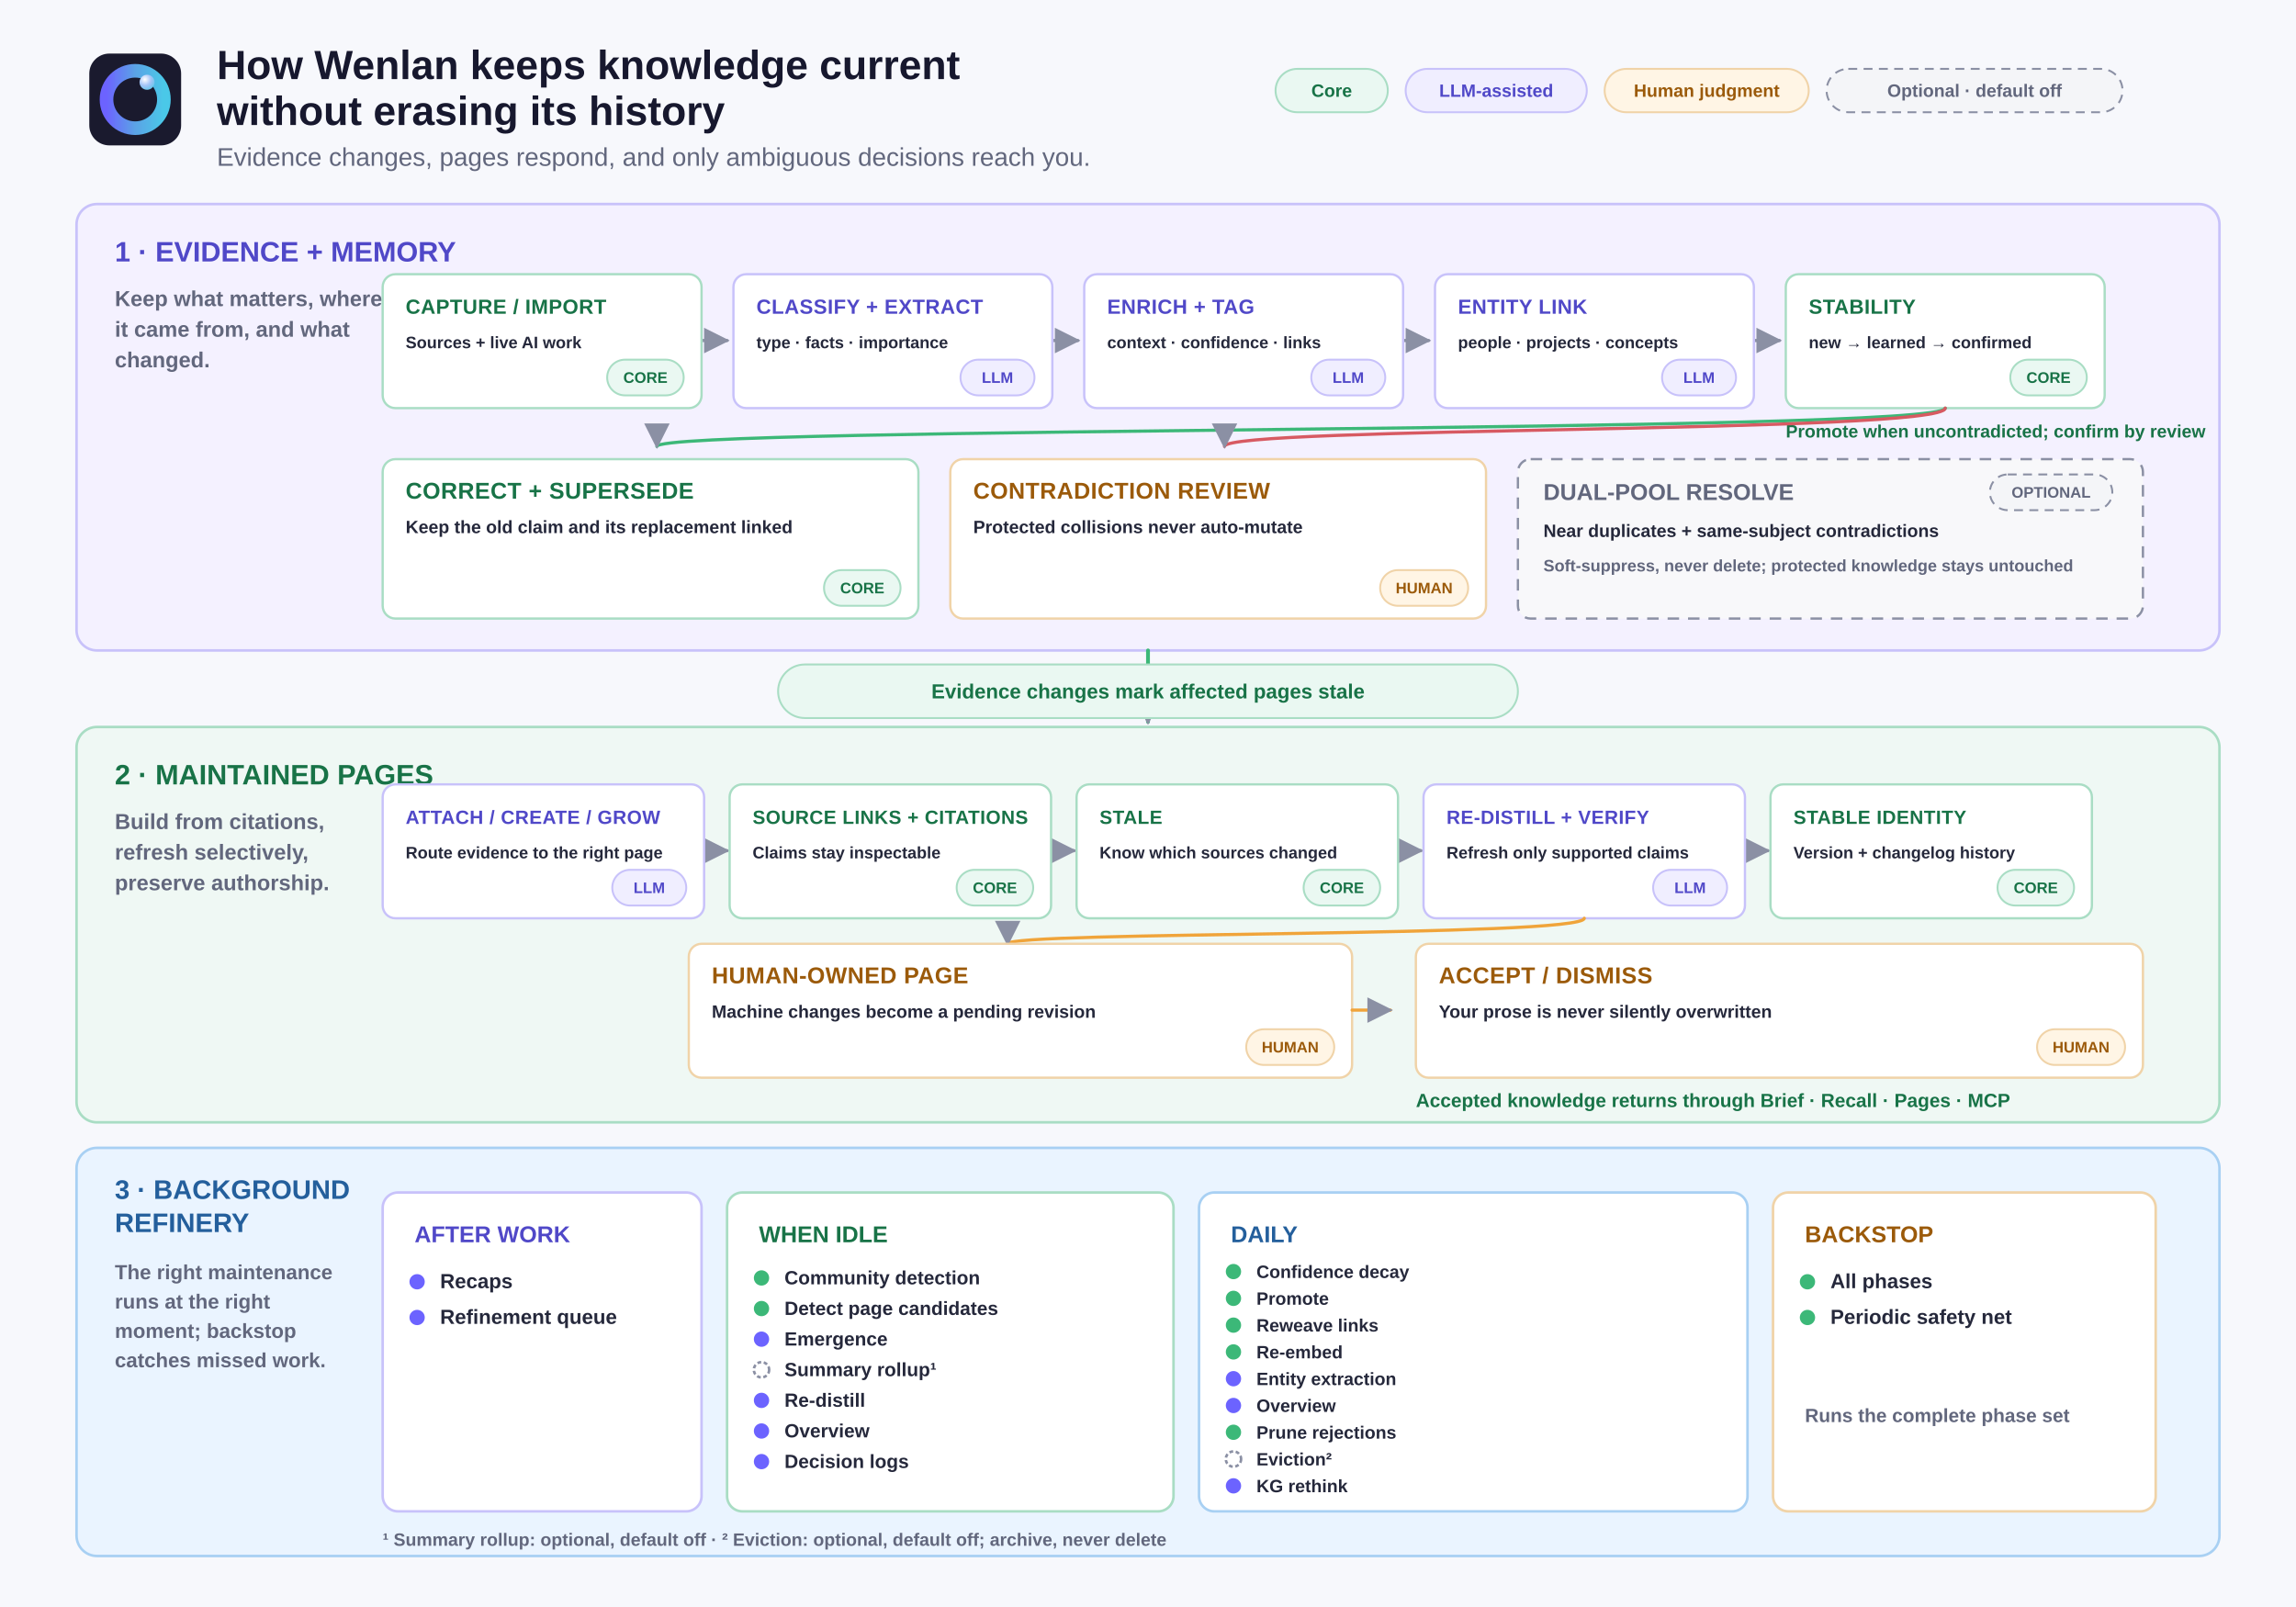
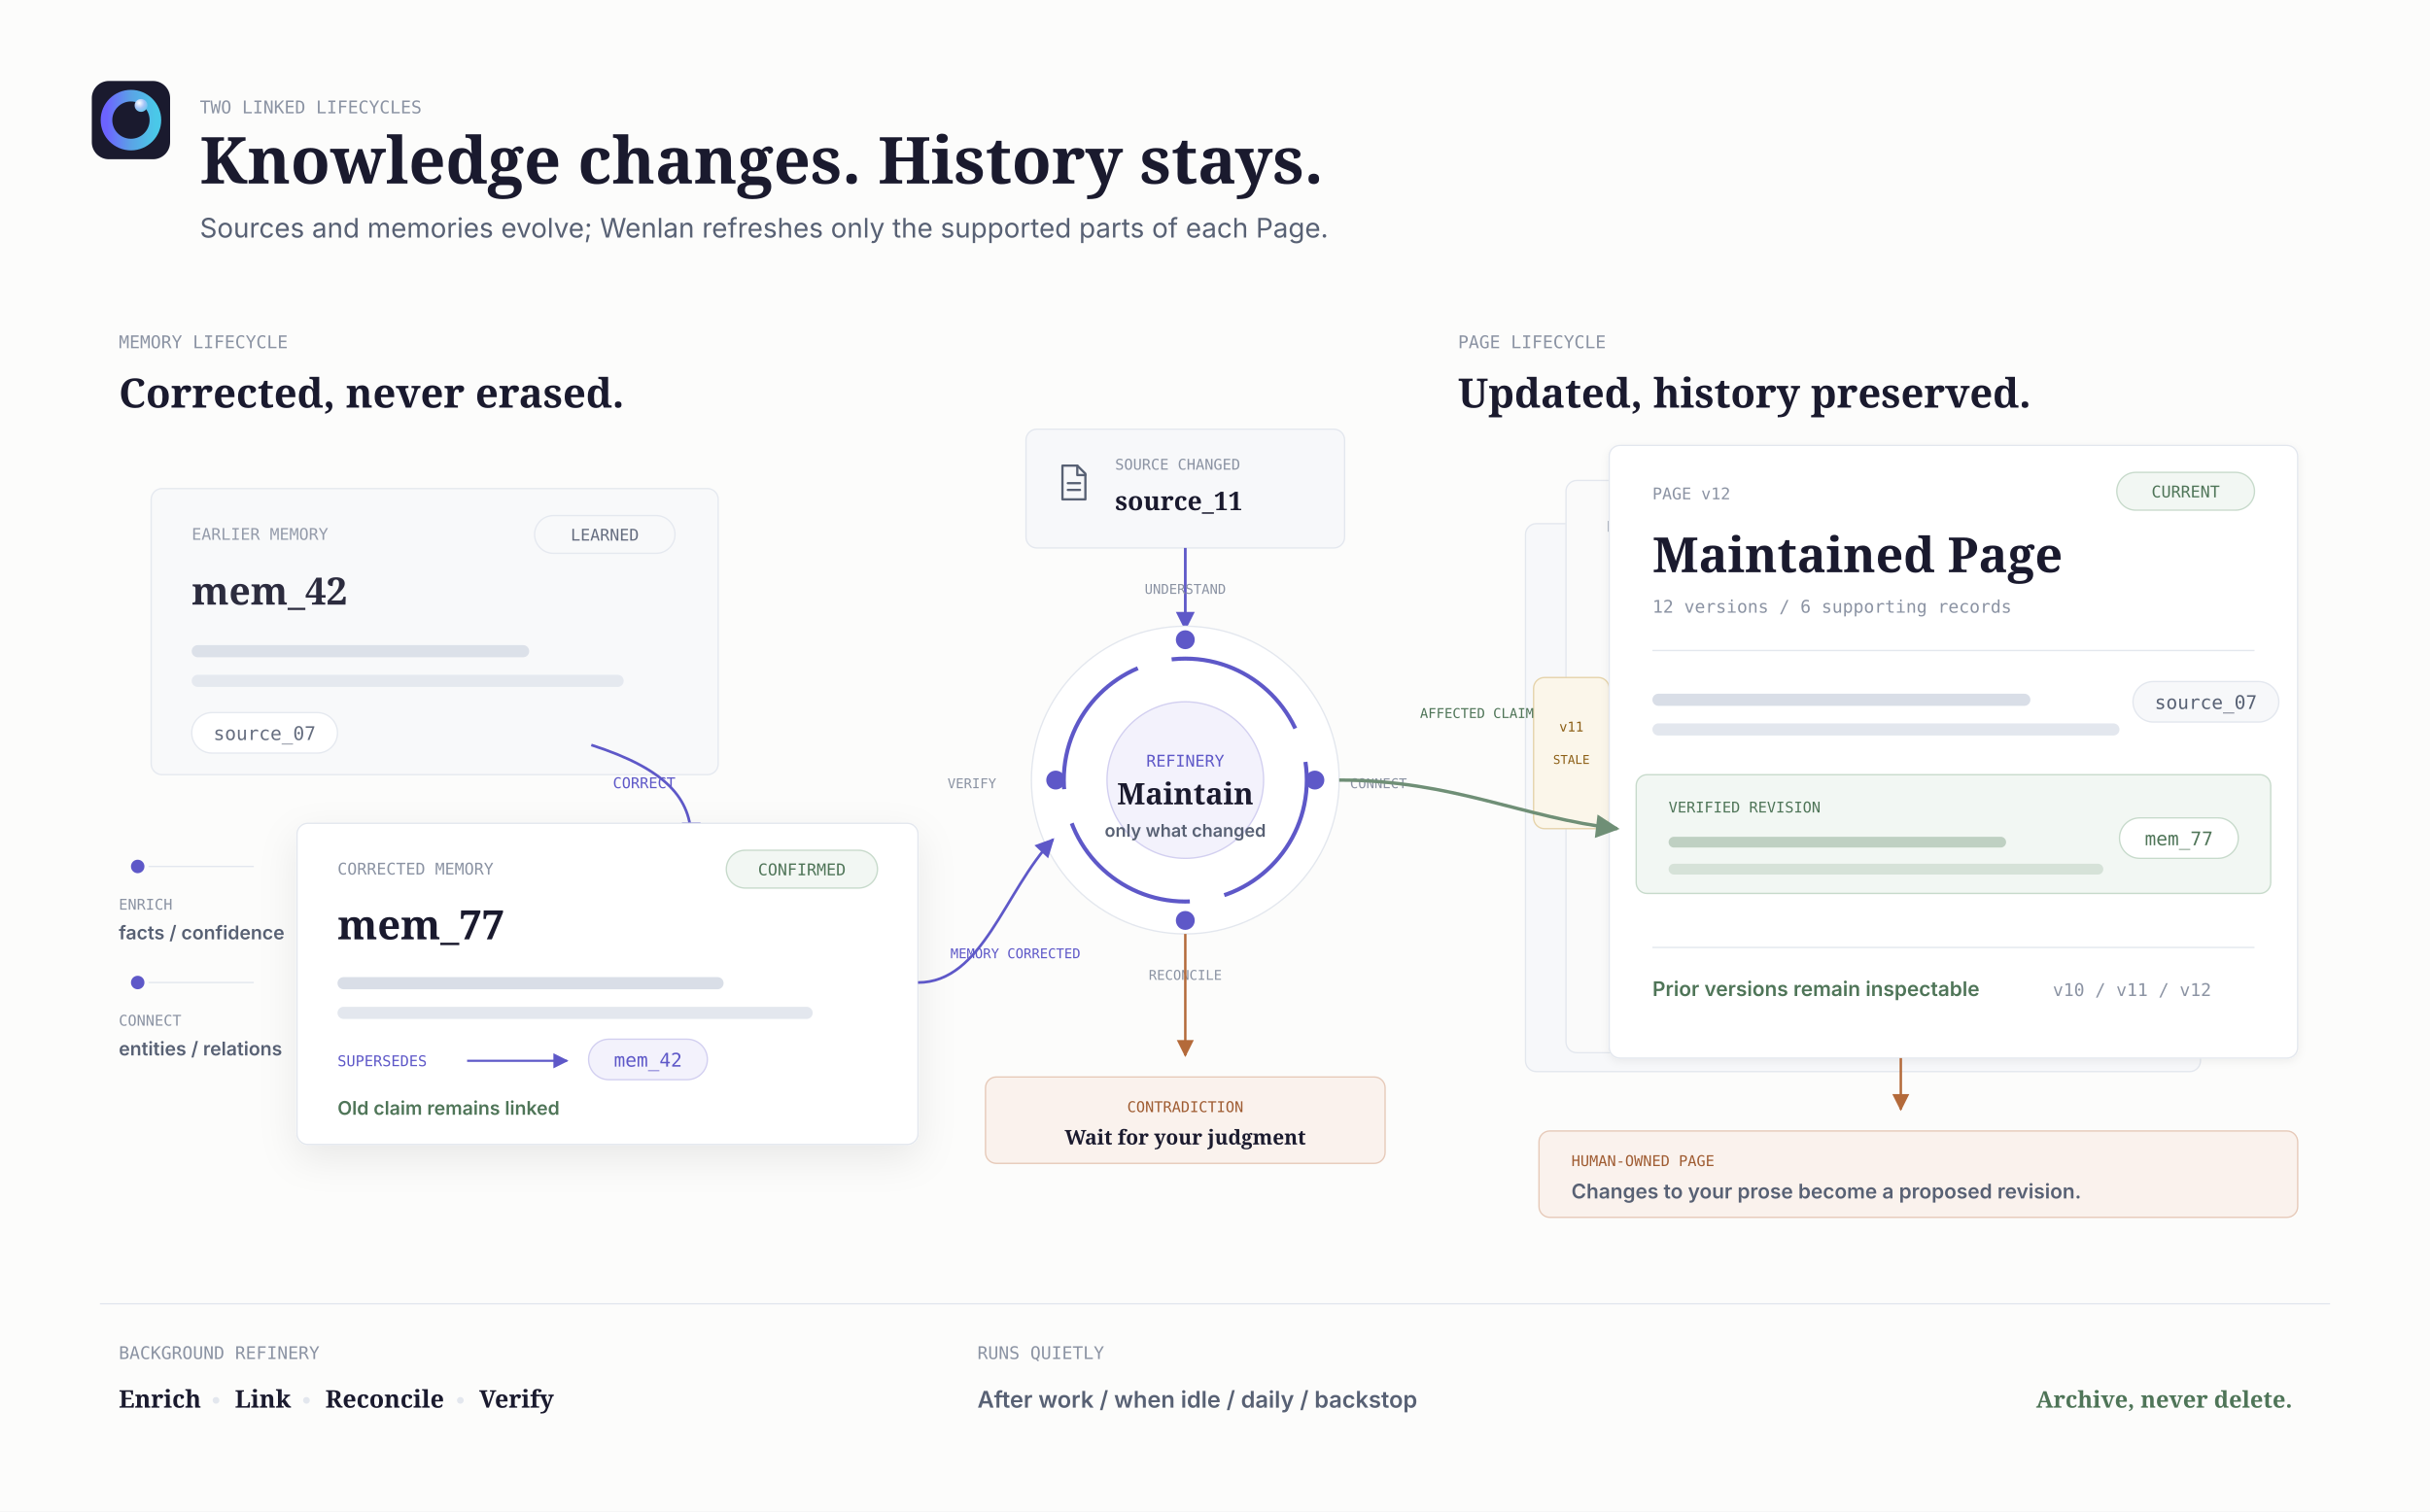
- <svg xmlns="http://www.w3.org/2000/svg" width="1800" height="1260" viewBox="0 0 1800 1260" fill="none" role="img" aria-labelledby="title desc">
-   <rect width="1800" height="1260" fill="#F7F8FC" />
-   <g transform="translate(70 42) scale(0.140625)">
+ <svg xmlns="http://www.w3.org/2000/svg" width="1800" height="1120" viewBox="0 0 1800 1120" role="img" aria-labelledby="title desc">
+   <style>text { font-kerning: normal; }</style>
+   <rect width="1800" height="1120" fill="#FCFCFB" />
+   <g transform="translate(68 60) scale(0.1132812)">
    <rect width="512" height="512" rx="112" fill="#1A1A2E" />
    <circle cx="256" cy="256" r="160" fill="none" stroke="url(#lifecycle-en-desktop-ring)" stroke-width="76" />
    <circle cx="322" cy="160" r="42" fill="url(#lifecycle-en-desktop-orb)" />
  </g>
-   <text x="170" y="62" fill="#17182E" font-family="Arial, &quot;Helvetica Neue&quot;, sans-serif" font-size="32" font-weight="740" text-anchor="start" letter-spacing="0">How Wenlan keeps knowledge current</text>
-   <text x="170" y="98" fill="#17182E" font-family="Arial, &quot;Helvetica Neue&quot;, sans-serif" font-size="32" font-weight="740" text-anchor="start" letter-spacing="0">without erasing its history</text>
-   <text x="170" y="130" fill="#62677D" font-family="Arial, &quot;Helvetica Neue&quot;, sans-serif" font-size="20" font-weight="520" text-anchor="start" letter-spacing="0">Evidence changes, pages respond, and only ambiguous decisions reach you.</text>
-   <rect x="1000" y="54" width="88" height="34" rx="17" fill="#EAF8F2" stroke="#A9DDC4" stroke-width="1.5" />
-   <text x="1044" y="75.9" fill="#187347" font-family="Arial, &quot;Helvetica Neue&quot;, sans-serif" font-size="14" font-weight="720" text-anchor="middle" letter-spacing="0">Core</text>
-   <rect x="1102" y="54" width="142" height="34" rx="17" fill="#F0EEFF" stroke="#C8C2FA" stroke-width="1.5" />
-   <text x="1173" y="75.9" fill="#5048C8" font-family="Arial, &quot;Helvetica Neue&quot;, sans-serif" font-size="14" font-weight="720" text-anchor="middle" letter-spacing="0">LLM-assisted</text>
-   <rect x="1258" y="54" width="160" height="34" rx="17" fill="#FFF5E5" stroke="#F0D3A8" stroke-width="1.5" />
-   <text x="1338" y="75.9" fill="#9B5A0A" font-family="Arial, &quot;Helvetica Neue&quot;, sans-serif" font-size="14" font-weight="720" text-anchor="middle" letter-spacing="0">Human judgment</text>
-   <rect x="1432" y="54" width="232" height="34" rx="17" fill="#F4F5F8" stroke="#8B90A4" stroke-width="1.5" stroke-dasharray="7 5" />
-   <text x="1548" y="75.9" fill="#62677D" font-family="Arial, &quot;Helvetica Neue&quot;, sans-serif" font-size="14" font-weight="720" text-anchor="middle" letter-spacing="0">Optional · default off</text>
-   <rect x="60" y="160" width="1680" height="350" rx="16" fill="#F4F1FF" stroke="#C8C2FA" stroke-width="2" />
-   <text x="90" y="205" fill="#5048C8" font-family="Arial, &quot;Helvetica Neue&quot;, sans-serif" font-size="22" font-weight="780" text-anchor="start" letter-spacing="0">1 · EVIDENCE + MEMORY</text>
-   <text x="90" y="240" fill="#62677D" font-family="Arial, &quot;Helvetica Neue&quot;, sans-serif" font-size="17" font-weight="560" text-anchor="start" letter-spacing="0">Keep what matters, where</text>
-   <text x="90" y="264" fill="#62677D" font-family="Arial, &quot;Helvetica Neue&quot;, sans-serif" font-size="17" font-weight="560" text-anchor="start" letter-spacing="0">it came from, and what</text>
-   <text x="90" y="288" fill="#62677D" font-family="Arial, &quot;Helvetica Neue&quot;, sans-serif" font-size="17" font-weight="560" text-anchor="start" letter-spacing="0">changed.</text>
-   <path d="M 550 267 H 570" fill="none" stroke="#8B90A4" stroke-width="2.5" stroke-linecap="round" stroke-linejoin="round" marker-end="url(#lifecycle-en-desktop-arrow)" />
-   <path d="M 825 267 H 845" fill="none" stroke="#8B90A4" stroke-width="2.5" stroke-linecap="round" stroke-linejoin="round" marker-end="url(#lifecycle-en-desktop-arrow)" />
-   <path d="M 1100 267 H 1120" fill="none" stroke="#8B90A4" stroke-width="2.5" stroke-linecap="round" stroke-linejoin="round" marker-end="url(#lifecycle-en-desktop-arrow)" />
-   <path d="M 1375 267 H 1395" fill="none" stroke="#8B90A4" stroke-width="2.5" stroke-linecap="round" stroke-linejoin="round" marker-end="url(#lifecycle-en-desktop-arrow)" />
-   <rect x="300" y="215" width="250" height="105" rx="10" fill="#FFFFFF" stroke="#A9DDC4" stroke-width="1.8" />
-   <text x="318" y="246" fill="#187347" font-family="Arial, &quot;Helvetica Neue&quot;, sans-serif" font-size="16" font-weight="740" text-anchor="start" letter-spacing="0.3">CAPTURE / IMPORT</text>
-   <text x="318" y="273" fill="#25283B" font-family="Arial, &quot;Helvetica Neue&quot;, sans-serif" font-size="13" font-weight="560" text-anchor="start" letter-spacing="0">Sources + live AI work</text>
-   <rect x="476" y="282" width="60" height="28" rx="14" fill="#EAF8F2" stroke="#A9DDC4" stroke-width="1.5" />
-   <text x="506" y="300.2" fill="#187347" font-family="Arial, &quot;Helvetica Neue&quot;, sans-serif" font-size="12" font-weight="720" text-anchor="middle" letter-spacing="0">CORE</text>
-   <rect x="575" y="215" width="250" height="105" rx="10" fill="#FFFFFF" stroke="#C8C2FA" stroke-width="1.8" />
-   <text x="593" y="246" fill="#5048C8" font-family="Arial, &quot;Helvetica Neue&quot;, sans-serif" font-size="16" font-weight="740" text-anchor="start" letter-spacing="0.3">CLASSIFY + EXTRACT</text>
-   <text x="593" y="273" fill="#25283B" font-family="Arial, &quot;Helvetica Neue&quot;, sans-serif" font-size="13" font-weight="560" text-anchor="start" letter-spacing="0">type · facts · importance</text>
-   <rect x="753" y="282" width="58" height="28" rx="14" fill="#F0EEFF" stroke="#C8C2FA" stroke-width="1.5" />
-   <text x="782" y="300.2" fill="#5048C8" font-family="Arial, &quot;Helvetica Neue&quot;, sans-serif" font-size="12" font-weight="720" text-anchor="middle" letter-spacing="0">LLM</text>
-   <rect x="850" y="215" width="250" height="105" rx="10" fill="#FFFFFF" stroke="#C8C2FA" stroke-width="1.8" />
-   <text x="868" y="246" fill="#5048C8" font-family="Arial, &quot;Helvetica Neue&quot;, sans-serif" font-size="16" font-weight="740" text-anchor="start" letter-spacing="0.3">ENRICH + TAG</text>
-   <text x="868" y="273" fill="#25283B" font-family="Arial, &quot;Helvetica Neue&quot;, sans-serif" font-size="13" font-weight="560" text-anchor="start" letter-spacing="0">context · confidence · links</text>
-   <rect x="1028" y="282" width="58" height="28" rx="14" fill="#F0EEFF" stroke="#C8C2FA" stroke-width="1.5" />
-   <text x="1057" y="300.2" fill="#5048C8" font-family="Arial, &quot;Helvetica Neue&quot;, sans-serif" font-size="12" font-weight="720" text-anchor="middle" letter-spacing="0">LLM</text>
-   <rect x="1125" y="215" width="250" height="105" rx="10" fill="#FFFFFF" stroke="#C8C2FA" stroke-width="1.8" />
-   <text x="1143" y="246" fill="#5048C8" font-family="Arial, &quot;Helvetica Neue&quot;, sans-serif" font-size="16" font-weight="740" text-anchor="start" letter-spacing="0.3">ENTITY LINK</text>
-   <text x="1143" y="273" fill="#25283B" font-family="Arial, &quot;Helvetica Neue&quot;, sans-serif" font-size="13" font-weight="560" text-anchor="start" letter-spacing="0">people · projects · concepts</text>
-   <rect x="1303" y="282" width="58" height="28" rx="14" fill="#F0EEFF" stroke="#C8C2FA" stroke-width="1.5" />
-   <text x="1332" y="300.2" fill="#5048C8" font-family="Arial, &quot;Helvetica Neue&quot;, sans-serif" font-size="12" font-weight="720" text-anchor="middle" letter-spacing="0">LLM</text>
-   <rect x="1400" y="215" width="250" height="105" rx="10" fill="#FFFFFF" stroke="#A9DDC4" stroke-width="1.8" />
-   <text x="1418" y="246" fill="#187347" font-family="Arial, &quot;Helvetica Neue&quot;, sans-serif" font-size="16" font-weight="740" text-anchor="start" letter-spacing="0.3">STABILITY</text>
-   <text x="1418" y="273" fill="#25283B" font-family="Arial, &quot;Helvetica Neue&quot;, sans-serif" font-size="13" font-weight="560" text-anchor="start" letter-spacing="0">new → learned → confirmed</text>
-   <rect x="1576" y="282" width="60" height="28" rx="14" fill="#EAF8F2" stroke="#A9DDC4" stroke-width="1.5" />
-   <text x="1606" y="300.2" fill="#187347" font-family="Arial, &quot;Helvetica Neue&quot;, sans-serif" font-size="12" font-weight="720" text-anchor="middle" letter-spacing="0">CORE</text>
-   <text x="1400" y="343" fill="#187347" font-family="Arial, &quot;Helvetica Neue&quot;, sans-serif" font-size="14" font-weight="600" text-anchor="start" letter-spacing="0">Promote when uncontradicted; confirm by review</text>
-   <path d="M 1525 320 C 1525 340 515 334 515 350" fill="none" stroke="#3CB878" stroke-width="2.5" stroke-linecap="round" stroke-linejoin="round" marker-end="url(#lifecycle-en-desktop-arrow)" />
-   <path d="M 1525 320 C 1525 340 960 334 960 350" fill="none" stroke="#D75A62" stroke-width="2.5" stroke-linecap="round" stroke-linejoin="round" marker-end="url(#lifecycle-en-desktop-arrow)" />
-   <rect x="300" y="360" width="420" height="125" rx="10" fill="#FFFFFF" stroke="#A9DDC4" stroke-width="1.8" />
-   <text x="318" y="391" fill="#187347" font-family="Arial, &quot;Helvetica Neue&quot;, sans-serif" font-size="18" font-weight="740" text-anchor="start" letter-spacing="0.3">CORRECT + SUPERSEDE</text>
-   <text x="318" y="418" fill="#25283B" font-family="Arial, &quot;Helvetica Neue&quot;, sans-serif" font-size="14" font-weight="560" text-anchor="start" letter-spacing="0">Keep the old claim and its replacement linked</text>
-   <rect x="646" y="447" width="60" height="28" rx="14" fill="#EAF8F2" stroke="#A9DDC4" stroke-width="1.5" />
-   <text x="676" y="465.2" fill="#187347" font-family="Arial, &quot;Helvetica Neue&quot;, sans-serif" font-size="12" font-weight="720" text-anchor="middle" letter-spacing="0">CORE</text>
-   <rect x="745" y="360" width="420" height="125" rx="10" fill="#FFFFFF" stroke="#F0D3A8" stroke-width="1.8" />
-   <text x="763" y="391" fill="#9B5A0A" font-family="Arial, &quot;Helvetica Neue&quot;, sans-serif" font-size="18" font-weight="740" text-anchor="start" letter-spacing="0.3">CONTRADICTION REVIEW</text>
-   <text x="763" y="418" fill="#25283B" font-family="Arial, &quot;Helvetica Neue&quot;, sans-serif" font-size="14" font-weight="560" text-anchor="start" letter-spacing="0">Protected collisions never auto-mutate</text>
-   <rect x="1082" y="447" width="69" height="28" rx="14" fill="#FFF5E5" stroke="#F0D3A8" stroke-width="1.5" />
-   <text x="1116.5" y="465.2" fill="#9B5A0A" font-family="Arial, &quot;Helvetica Neue&quot;, sans-serif" font-size="12" font-weight="720" text-anchor="middle" letter-spacing="0">HUMAN</text>
-   <rect x="1190" y="360" width="490" height="125" rx="10" fill="#F8F8FA" stroke="#8B90A4" stroke-width="1.8" stroke-dasharray="9 7" />
-   <text x="1210" y="392" fill="#62677D" font-family="Arial, &quot;Helvetica Neue&quot;, sans-serif" font-size="18" font-weight="740" text-anchor="start" letter-spacing="0">DUAL-POOL RESOLVE</text>
-   <text x="1210" y="421" fill="#25283B" font-family="Arial, &quot;Helvetica Neue&quot;, sans-serif" font-size="14" font-weight="560" text-anchor="start" letter-spacing="0">Near duplicates + same-subject contradictions</text>
-   <text x="1210" y="448" fill="#62677D" font-family="Arial, &quot;Helvetica Neue&quot;, sans-serif" font-size="13" font-weight="600" text-anchor="start" letter-spacing="0">Soft-suppress, never delete; protected knowledge stays untouched</text>
-   <rect x="1560" y="372" width="96" height="28" rx="14" fill="#F4F5F8" stroke="#8B90A4" stroke-width="1.5" stroke-dasharray="7 5" />
-   <text x="1608" y="390.2" fill="#62677D" font-family="Arial, &quot;Helvetica Neue&quot;, sans-serif" font-size="12" font-weight="720" text-anchor="middle" letter-spacing="0">OPTIONAL</text>
-   <path d="M 900 510 V 566" fill="none" stroke="#3CB878" stroke-width="3" stroke-linecap="round" stroke-linejoin="round" marker-end="url(#lifecycle-en-desktop-arrow)" />
-   <rect x="610" y="521" width="580" height="42" rx="21" fill="#EAF8F2" stroke="#A9DDC4" stroke-width="1.5" />
-   <text x="900" y="547.6" fill="#187347" font-family="Arial, &quot;Helvetica Neue&quot;, sans-serif" font-size="16" font-weight="720" text-anchor="middle" letter-spacing="0">Evidence changes mark affected pages stale</text>
-   <rect x="60" y="570" width="1680" height="310" rx="16" fill="#EFF8F4" stroke="#A9DDC4" stroke-width="2" />
-   <text x="90" y="615" fill="#187347" font-family="Arial, &quot;Helvetica Neue&quot;, sans-serif" font-size="22" font-weight="780" text-anchor="start" letter-spacing="0">2 · MAINTAINED PAGES</text>
-   <text x="90" y="650" fill="#62677D" font-family="Arial, &quot;Helvetica Neue&quot;, sans-serif" font-size="17" font-weight="560" text-anchor="start" letter-spacing="0">Build from citations,</text>
-   <text x="90" y="674" fill="#62677D" font-family="Arial, &quot;Helvetica Neue&quot;, sans-serif" font-size="17" font-weight="560" text-anchor="start" letter-spacing="0">refresh selectively,</text>
-   <text x="90" y="698" fill="#62677D" font-family="Arial, &quot;Helvetica Neue&quot;, sans-serif" font-size="17" font-weight="560" text-anchor="start" letter-spacing="0">preserve authorship.</text>
-   <path d="M 552 667 H 570" fill="none" stroke="#8B90A4" stroke-width="2.5" stroke-linecap="round" stroke-linejoin="round" marker-end="url(#lifecycle-en-desktop-arrow)" />
-   <path d="M 824 667 H 842" fill="none" stroke="#8B90A4" stroke-width="2.5" stroke-linecap="round" stroke-linejoin="round" marker-end="url(#lifecycle-en-desktop-arrow)" />
-   <path d="M 1096 667 H 1114" fill="none" stroke="#8B90A4" stroke-width="2.5" stroke-linecap="round" stroke-linejoin="round" marker-end="url(#lifecycle-en-desktop-arrow)" />
-   <path d="M 1368 667 H 1386" fill="none" stroke="#8B90A4" stroke-width="2.5" stroke-linecap="round" stroke-linejoin="round" marker-end="url(#lifecycle-en-desktop-arrow)" />
-   <rect x="300" y="615" width="252" height="105" rx="10" fill="#FFFFFF" stroke="#C8C2FA" stroke-width="1.8" />
-   <text x="318" y="646" fill="#5048C8" font-family="Arial, &quot;Helvetica Neue&quot;, sans-serif" font-size="15" font-weight="740" text-anchor="start" letter-spacing="0.3">ATTACH / CREATE / GROW</text>
-   <text x="318" y="673" fill="#25283B" font-family="Arial, &quot;Helvetica Neue&quot;, sans-serif" font-size="13" font-weight="560" text-anchor="start" letter-spacing="0">Route evidence to the right page</text>
-   <rect x="480" y="682" width="58" height="28" rx="14" fill="#F0EEFF" stroke="#C8C2FA" stroke-width="1.5" />
-   <text x="509" y="700.2" fill="#5048C8" font-family="Arial, &quot;Helvetica Neue&quot;, sans-serif" font-size="12" font-weight="720" text-anchor="middle" letter-spacing="0">LLM</text>
-   <rect x="572" y="615" width="252" height="105" rx="10" fill="#FFFFFF" stroke="#A9DDC4" stroke-width="1.8" />
-   <text x="590" y="646" fill="#187347" font-family="Arial, &quot;Helvetica Neue&quot;, sans-serif" font-size="15" font-weight="740" text-anchor="start" letter-spacing="0.3">SOURCE LINKS + CITATIONS</text>
-   <text x="590" y="673" fill="#25283B" font-family="Arial, &quot;Helvetica Neue&quot;, sans-serif" font-size="13" font-weight="560" text-anchor="start" letter-spacing="0">Claims stay inspectable</text>
-   <rect x="750" y="682" width="60" height="28" rx="14" fill="#EAF8F2" stroke="#A9DDC4" stroke-width="1.5" />
-   <text x="780" y="700.2" fill="#187347" font-family="Arial, &quot;Helvetica Neue&quot;, sans-serif" font-size="12" font-weight="720" text-anchor="middle" letter-spacing="0">CORE</text>
-   <rect x="844" y="615" width="252" height="105" rx="10" fill="#FFFFFF" stroke="#A9DDC4" stroke-width="1.8" />
-   <text x="862" y="646" fill="#187347" font-family="Arial, &quot;Helvetica Neue&quot;, sans-serif" font-size="15" font-weight="740" text-anchor="start" letter-spacing="0.3">STALE</text>
-   <text x="862" y="673" fill="#25283B" font-family="Arial, &quot;Helvetica Neue&quot;, sans-serif" font-size="13" font-weight="560" text-anchor="start" letter-spacing="0">Know which sources changed</text>
-   <rect x="1022" y="682" width="60" height="28" rx="14" fill="#EAF8F2" stroke="#A9DDC4" stroke-width="1.5" />
-   <text x="1052" y="700.2" fill="#187347" font-family="Arial, &quot;Helvetica Neue&quot;, sans-serif" font-size="12" font-weight="720" text-anchor="middle" letter-spacing="0">CORE</text>
-   <rect x="1116" y="615" width="252" height="105" rx="10" fill="#FFFFFF" stroke="#C8C2FA" stroke-width="1.8" />
-   <text x="1134" y="646" fill="#5048C8" font-family="Arial, &quot;Helvetica Neue&quot;, sans-serif" font-size="15" font-weight="740" text-anchor="start" letter-spacing="0.3">RE-DISTILL + VERIFY</text>
-   <text x="1134" y="673" fill="#25283B" font-family="Arial, &quot;Helvetica Neue&quot;, sans-serif" font-size="13" font-weight="560" text-anchor="start" letter-spacing="0">Refresh only supported claims</text>
-   <rect x="1296" y="682" width="58" height="28" rx="14" fill="#F0EEFF" stroke="#C8C2FA" stroke-width="1.5" />
-   <text x="1325" y="700.2" fill="#5048C8" font-family="Arial, &quot;Helvetica Neue&quot;, sans-serif" font-size="12" font-weight="720" text-anchor="middle" letter-spacing="0">LLM</text>
-   <rect x="1388" y="615" width="252" height="105" rx="10" fill="#FFFFFF" stroke="#A9DDC4" stroke-width="1.8" />
-   <text x="1406" y="646" fill="#187347" font-family="Arial, &quot;Helvetica Neue&quot;, sans-serif" font-size="15" font-weight="740" text-anchor="start" letter-spacing="0.3">STABLE IDENTITY</text>
-   <text x="1406" y="673" fill="#25283B" font-family="Arial, &quot;Helvetica Neue&quot;, sans-serif" font-size="13" font-weight="560" text-anchor="start" letter-spacing="0">Version + changelog history</text>
-   <rect x="1566" y="682" width="60" height="28" rx="14" fill="#EAF8F2" stroke="#A9DDC4" stroke-width="1.5" />
-   <text x="1596" y="700.2" fill="#187347" font-family="Arial, &quot;Helvetica Neue&quot;, sans-serif" font-size="12" font-weight="720" text-anchor="middle" letter-spacing="0">CORE</text>
-   <path d="M 1242 720 C 1242 735 790 730 790 740" fill="none" stroke="#F0A43A" stroke-width="2.5" stroke-linecap="round" stroke-linejoin="round" marker-end="url(#lifecycle-en-desktop-arrow)" />
-   <rect x="540" y="740" width="520" height="105" rx="10" fill="#FFFFFF" stroke="#F0D3A8" stroke-width="1.8" />
-   <text x="558" y="771" fill="#9B5A0A" font-family="Arial, &quot;Helvetica Neue&quot;, sans-serif" font-size="18" font-weight="740" text-anchor="start" letter-spacing="0.3">HUMAN-OWNED PAGE</text>
-   <text x="558" y="798" fill="#25283B" font-family="Arial, &quot;Helvetica Neue&quot;, sans-serif" font-size="14" font-weight="560" text-anchor="start" letter-spacing="0">Machine changes become a pending revision</text>
-   <rect x="977" y="807" width="69" height="28" rx="14" fill="#FFF5E5" stroke="#F0D3A8" stroke-width="1.5" />
-   <text x="1011.5" y="825.2" fill="#9B5A0A" font-family="Arial, &quot;Helvetica Neue&quot;, sans-serif" font-size="12" font-weight="720" text-anchor="middle" letter-spacing="0">HUMAN</text>
-   <path d="M 1060 792 H 1090" fill="none" stroke="#F0A43A" stroke-width="2.5" stroke-linecap="round" stroke-linejoin="round" marker-end="url(#lifecycle-en-desktop-arrow)" />
-   <rect x="1110" y="740" width="570" height="105" rx="10" fill="#FFFFFF" stroke="#F0D3A8" stroke-width="1.8" />
-   <text x="1128" y="771" fill="#9B5A0A" font-family="Arial, &quot;Helvetica Neue&quot;, sans-serif" font-size="18" font-weight="740" text-anchor="start" letter-spacing="0.3">ACCEPT / DISMISS</text>
-   <text x="1128" y="798" fill="#25283B" font-family="Arial, &quot;Helvetica Neue&quot;, sans-serif" font-size="14" font-weight="560" text-anchor="start" letter-spacing="0">Your prose is never silently overwritten</text>
-   <rect x="1597" y="807" width="69" height="28" rx="14" fill="#FFF5E5" stroke="#F0D3A8" stroke-width="1.5" />
-   <text x="1631.5" y="825.2" fill="#9B5A0A" font-family="Arial, &quot;Helvetica Neue&quot;, sans-serif" font-size="12" font-weight="720" text-anchor="middle" letter-spacing="0">HUMAN</text>
-   <text x="1110" y="868" fill="#187347" font-family="Arial, &quot;Helvetica Neue&quot;, sans-serif" font-size="15" font-weight="650" text-anchor="start" letter-spacing="0">Accepted knowledge returns through Brief · Recall · Pages · MCP</text>
-   <rect x="60" y="900" width="1680" height="320" rx="16" fill="#EAF4FF" stroke="#A8D0F3" stroke-width="2" />
-   <text x="90" y="940" fill="#245F9C" font-family="Arial, &quot;Helvetica Neue&quot;, sans-serif" font-size="21" font-weight="780" text-anchor="start" letter-spacing="0">3 · BACKGROUND</text>
-   <text x="90" y="966" fill="#245F9C" font-family="Arial, &quot;Helvetica Neue&quot;, sans-serif" font-size="21" font-weight="780" text-anchor="start" letter-spacing="0">REFINERY</text>
-   <text x="90" y="1003" fill="#62677D" font-family="Arial, &quot;Helvetica Neue&quot;, sans-serif" font-size="16" font-weight="560" text-anchor="start" letter-spacing="0">The right maintenance</text>
-   <text x="90" y="1026" fill="#62677D" font-family="Arial, &quot;Helvetica Neue&quot;, sans-serif" font-size="16" font-weight="560" text-anchor="start" letter-spacing="0">runs at the right</text>
-   <text x="90" y="1049" fill="#62677D" font-family="Arial, &quot;Helvetica Neue&quot;, sans-serif" font-size="16" font-weight="560" text-anchor="start" letter-spacing="0">moment; backstop</text>
-   <text x="90" y="1072" fill="#62677D" font-family="Arial, &quot;Helvetica Neue&quot;, sans-serif" font-size="16" font-weight="560" text-anchor="start" letter-spacing="0">catches missed work.</text>
-   <rect x="300" y="935" width="250" height="250" rx="12" fill="#FFFFFF" stroke="#C8C2FA" stroke-width="2" />
-   <text x="325" y="974" fill="#5048C8" font-family="Arial, &quot;Helvetica Neue&quot;, sans-serif" font-size="18" font-weight="760" text-anchor="start" letter-spacing="0">AFTER WORK</text>
-   <circle cx="327" cy="1005" r="6" fill="#6C63FF" />
-   <text x="345" y="1010" fill="#25283B" font-family="Arial, &quot;Helvetica Neue&quot;, sans-serif" font-size="16" font-weight="600" text-anchor="start" letter-spacing="0">Recaps</text>
-   <circle cx="327" cy="1033" r="6" fill="#6C63FF" />
-   <text x="345" y="1038" fill="#25283B" font-family="Arial, &quot;Helvetica Neue&quot;, sans-serif" font-size="16" font-weight="600" text-anchor="start" letter-spacing="0">Refinement queue</text>
-   <rect x="570" y="935" width="350" height="250" rx="12" fill="#FFFFFF" stroke="#A9DDC4" stroke-width="2" />
-   <text x="595" y="974" fill="#187347" font-family="Arial, &quot;Helvetica Neue&quot;, sans-serif" font-size="18" font-weight="760" text-anchor="start" letter-spacing="0">WHEN IDLE</text>
-   <circle cx="597" cy="1002" r="6" fill="#3CB878" />
-   <text x="615" y="1007" fill="#25283B" font-family="Arial, &quot;Helvetica Neue&quot;, sans-serif" font-size="15" font-weight="600" text-anchor="start" letter-spacing="0">Community detection</text>
-   <circle cx="597" cy="1026" r="6" fill="#3CB878" />
-   <text x="615" y="1031" fill="#25283B" font-family="Arial, &quot;Helvetica Neue&quot;, sans-serif" font-size="15" font-weight="600" text-anchor="start" letter-spacing="0">Detect page candidates</text>
-   <circle cx="597" cy="1050" r="6" fill="#6C63FF" />
-   <text x="615" y="1055" fill="#25283B" font-family="Arial, &quot;Helvetica Neue&quot;, sans-serif" font-size="15" font-weight="600" text-anchor="start" letter-spacing="0">Emergence</text>
-   <circle cx="597" cy="1074" r="6" fill="none" stroke="#8B90A4" stroke-width="2" stroke-dasharray="3 2" />
-   <text x="615" y="1079" fill="#25283B" font-family="Arial, &quot;Helvetica Neue&quot;, sans-serif" font-size="15" font-weight="600" text-anchor="start" letter-spacing="0">Summary rollup¹</text>
-   <circle cx="597" cy="1098" r="6" fill="#6C63FF" />
-   <text x="615" y="1103" fill="#25283B" font-family="Arial, &quot;Helvetica Neue&quot;, sans-serif" font-size="15" font-weight="600" text-anchor="start" letter-spacing="0">Re-distill</text>
-   <circle cx="597" cy="1122" r="6" fill="#6C63FF" />
-   <text x="615" y="1127" fill="#25283B" font-family="Arial, &quot;Helvetica Neue&quot;, sans-serif" font-size="15" font-weight="600" text-anchor="start" letter-spacing="0">Overview</text>
-   <circle cx="597" cy="1146" r="6" fill="#6C63FF" />
-   <text x="615" y="1151" fill="#25283B" font-family="Arial, &quot;Helvetica Neue&quot;, sans-serif" font-size="15" font-weight="600" text-anchor="start" letter-spacing="0">Decision logs</text>
-   <rect x="940" y="935" width="430" height="250" rx="12" fill="#FFFFFF" stroke="#A8D0F3" stroke-width="2" />
-   <text x="965" y="974" fill="#245F9C" font-family="Arial, &quot;Helvetica Neue&quot;, sans-serif" font-size="18" font-weight="760" text-anchor="start" letter-spacing="0">DAILY</text>
-   <circle cx="967" cy="997" r="6" fill="#3CB878" />
-   <text x="985" y="1002" fill="#25283B" font-family="Arial, &quot;Helvetica Neue&quot;, sans-serif" font-size="14" font-weight="600" text-anchor="start" letter-spacing="0">Confidence decay</text>
-   <circle cx="967" cy="1018" r="6" fill="#3CB878" />
-   <text x="985" y="1023" fill="#25283B" font-family="Arial, &quot;Helvetica Neue&quot;, sans-serif" font-size="14" font-weight="600" text-anchor="start" letter-spacing="0">Promote</text>
-   <circle cx="967" cy="1039" r="6" fill="#3CB878" />
-   <text x="985" y="1044" fill="#25283B" font-family="Arial, &quot;Helvetica Neue&quot;, sans-serif" font-size="14" font-weight="600" text-anchor="start" letter-spacing="0">Reweave links</text>
-   <circle cx="967" cy="1060" r="6" fill="#3CB878" />
-   <text x="985" y="1065" fill="#25283B" font-family="Arial, &quot;Helvetica Neue&quot;, sans-serif" font-size="14" font-weight="600" text-anchor="start" letter-spacing="0">Re-embed</text>
-   <circle cx="967" cy="1081" r="6" fill="#6C63FF" />
-   <text x="985" y="1086" fill="#25283B" font-family="Arial, &quot;Helvetica Neue&quot;, sans-serif" font-size="14" font-weight="600" text-anchor="start" letter-spacing="0">Entity extraction</text>
-   <circle cx="967" cy="1102" r="6" fill="#6C63FF" />
-   <text x="985" y="1107" fill="#25283B" font-family="Arial, &quot;Helvetica Neue&quot;, sans-serif" font-size="14" font-weight="600" text-anchor="start" letter-spacing="0">Overview</text>
-   <circle cx="967" cy="1123" r="6" fill="#3CB878" />
-   <text x="985" y="1128" fill="#25283B" font-family="Arial, &quot;Helvetica Neue&quot;, sans-serif" font-size="14" font-weight="600" text-anchor="start" letter-spacing="0">Prune rejections</text>
-   <circle cx="967" cy="1144" r="6" fill="none" stroke="#8B90A4" stroke-width="2" stroke-dasharray="3 2" />
-   <text x="985" y="1149" fill="#25283B" font-family="Arial, &quot;Helvetica Neue&quot;, sans-serif" font-size="14" font-weight="600" text-anchor="start" letter-spacing="0">Eviction²</text>
-   <circle cx="967" cy="1165" r="6" fill="#6C63FF" />
-   <text x="985" y="1170" fill="#25283B" font-family="Arial, &quot;Helvetica Neue&quot;, sans-serif" font-size="14" font-weight="600" text-anchor="start" letter-spacing="0">KG rethink</text>
-   <rect x="1390" y="935" width="300" height="250" rx="12" fill="#FFFFFF" stroke="#F0D3A8" stroke-width="2" />
-   <text x="1415" y="974" fill="#9B5A0A" font-family="Arial, &quot;Helvetica Neue&quot;, sans-serif" font-size="18" font-weight="760" text-anchor="start" letter-spacing="0">BACKSTOP</text>
-   <circle cx="1417" cy="1005" r="6" fill="#3CB878" />
-   <text x="1435" y="1010" fill="#25283B" font-family="Arial, &quot;Helvetica Neue&quot;, sans-serif" font-size="16" font-weight="600" text-anchor="start" letter-spacing="0">All phases</text>
-   <circle cx="1417" cy="1033" r="6" fill="#3CB878" />
-   <text x="1435" y="1038" fill="#25283B" font-family="Arial, &quot;Helvetica Neue&quot;, sans-serif" font-size="16" font-weight="600" text-anchor="start" letter-spacing="0">Periodic safety net</text>
-   <text x="1415" y="1115" fill="#62677D" font-family="Arial, &quot;Helvetica Neue&quot;, sans-serif" font-size="15" font-weight="600" text-anchor="start" letter-spacing="0">Runs the complete phase set</text>
-   <text x="300" y="1212" fill="#62677D" font-family="Arial, &quot;Helvetica Neue&quot;, sans-serif" font-size="14" font-weight="600" text-anchor="start" letter-spacing="0">¹ Summary rollup: optional, default off   ·   ² Eviction: optional, default off; archive, never delete</text>
+   <g data-fit-region="lifecycle-en-desktop-heading" data-fit-x="148" data-fit-y="56" data-fit-width="1578" data-fit-height="130" data-check-overlap="false">
+     <text x="148" y="84" font-family="&quot;JetBrains Mono&quot;, ui-monospace, monospace" font-size="13" font-weight="500" fill="#8B93A3" text-anchor="start">TWO LINKED LIFECYCLES</text>
+     <text x="148" y="136" font-family="&quot;Fraunces&quot;, Georgia, serif" font-size="48" font-weight="600" fill="#1A1A2E" text-anchor="start">Knowledge changes. History stays.</text>
+     <text x="148" y="176" font-family="&quot;Instrument Sans&quot;, -apple-system, BlinkMacSystemFont, sans-serif" font-size="20" font-weight="400" fill="#586174" text-anchor="start">Sources and memories evolve; Wenlan refreshes only the supported parts of each Page.</text>
+   </g>
+   <g data-fit-region="lifecycle-en-desktop-memory-object" data-fit-x="70" data-fit-y="236" data-fit-width="640" data-fit-height="670" data-check-overlap="false">
+     <text x="88" y="258" font-family="&quot;JetBrains Mono&quot;, ui-monospace, monospace" font-size="13" font-weight="500" fill="#8B93A3" text-anchor="start">MEMORY LIFECYCLE</text>
+     <text x="88" y="302" font-family="&quot;Fraunces&quot;, Georgia, serif" font-size="30" font-weight="600" fill="#1A1A2E" text-anchor="start">Corrected, never erased.</text>
+     <g opacity="0.92">
+       <rect x="112" y="362" width="420" height="212" rx="8" fill="#F7F8FA" stroke="#E3E7EE" />
+       <text x="142" y="400" font-family="&quot;JetBrains Mono&quot;, ui-monospace, monospace" font-size="12" font-weight="500" fill="#8B93A3" text-anchor="start">EARLIER MEMORY</text>
+       <g>
+         <rect x="396" y="382" width="104" height="28" rx="14" fill="#F7F8FA" stroke="#E3E7EE" />
+         <text x="448" y="400.56" font-family="&quot;JetBrains Mono&quot;, ui-monospace, monospace" font-size="12" font-weight="500" fill="#586174" text-anchor="middle">LEARNED</text>
+       </g>
+       <text x="142" y="448" font-family="&quot;Fraunces&quot;, Georgia, serif" font-size="28" font-weight="600" fill="#1A1A2E" text-anchor="start">mem_42</text>
+       <rect x="142" y="478" width="250" height="9" rx="4.5" fill="#D9DEE7" />
+       <rect x="142" y="500" width="320" height="9" rx="4.5" fill="#E3E7EE" />
+       <g>
+         <rect x="142" y="528" width="108" height="30" rx="15" fill="#FFFFFF" stroke="#E3E7EE" />
+         <text x="196" y="548.32" font-family="&quot;JetBrains Mono&quot;, ui-monospace, monospace" font-size="14" font-weight="500" fill="#586174" text-anchor="middle">source_07</text>
+       </g>
+     </g>
+     <path d="M438 552 C494 570 512 592 512 622" fill="none" stroke="#5E58C8" stroke-width="2" marker-end="url(#lifecycle-en-desktop-arrow)" />
+     <text x="454" y="584" font-family="&quot;JetBrains Mono&quot;, ui-monospace, monospace" font-size="11" font-weight="500" fill="#5E58C8" text-anchor="start">CORRECT</text>
+     <g filter="url(#lifecycle-en-desktop-card-shadow)">
+       <rect x="220" y="610" width="460" height="238" rx="8" fill="#FFFFFF" stroke="#E3E7EE" />
+     </g>
+     <text x="250" y="648" font-family="&quot;JetBrains Mono&quot;, ui-monospace, monospace" font-size="12" font-weight="500" fill="#8B93A3" text-anchor="start">CORRECTED MEMORY</text>
+     <g>
+       <rect x="538" y="630" width="112" height="28" rx="14" fill="#F2F7F3" stroke="#C7DACB" />
+       <text x="594" y="648.56" font-family="&quot;JetBrains Mono&quot;, ui-monospace, monospace" font-size="12" font-weight="500" fill="#4F7558" text-anchor="middle">CONFIRMED</text>
+     </g>
+     <text x="250" y="696" font-family="&quot;Fraunces&quot;, Georgia, serif" font-size="30" font-weight="600" fill="#1A1A2E" text-anchor="start">mem_77</text>
+     <rect x="250" y="724" width="286" height="9" rx="4.5" fill="#D9DEE7" />
+     <rect x="250" y="746" width="352" height="9" rx="4.5" fill="#E3E7EE" />
+     <text x="250" y="790" font-family="&quot;JetBrains Mono&quot;, ui-monospace, monospace" font-size="11" font-weight="500" fill="#5E58C8" text-anchor="start">SUPERSEDES</text>
+     <path d="M346 786 H420" stroke="#5E58C8" stroke-width="1.6" marker-end="url(#lifecycle-en-desktop-arrow)" />
+     <g>
+       <rect x="436" y="770" width="88" height="30" rx="15" fill="#F3F2FC" stroke="#D2CFF0" />
+       <text x="480" y="790.32" font-family="&quot;JetBrains Mono&quot;, ui-monospace, monospace" font-size="14" font-weight="500" fill="#5E58C8" text-anchor="middle">mem_42</text>
+     </g>
+     <text x="250" y="826" font-family="&quot;Instrument Sans&quot;, -apple-system, BlinkMacSystemFont, sans-serif" font-size="14" font-weight="600" fill="#4F7558" text-anchor="start">Old claim remains linked</text>
+     <circle cx="102" cy="642" r="5" fill="#5E58C8" />
+     <line x1="110" y1="642" x2="188" y2="642" stroke="#E3E7EE" />
+     <text x="88" y="674" font-family="&quot;JetBrains Mono&quot;, ui-monospace, monospace" font-size="11" font-weight="500" fill="#8B93A3" text-anchor="start">ENRICH</text>
+     <text x="88" y="696" font-family="&quot;Instrument Sans&quot;, -apple-system, BlinkMacSystemFont, sans-serif" font-size="14" font-weight="600" fill="#586174" text-anchor="start">facts / confidence</text>
+     <circle cx="102" cy="728" r="5" fill="#5E58C8" />
+     <line x1="110" y1="728" x2="188" y2="728" stroke="#E3E7EE" />
+     <text x="88" y="760" font-family="&quot;JetBrains Mono&quot;, ui-monospace, monospace" font-size="11" font-weight="500" fill="#8B93A3" text-anchor="start">CONNECT</text>
+     <text x="88" y="782" font-family="&quot;Instrument Sans&quot;, -apple-system, BlinkMacSystemFont, sans-serif" font-size="14" font-weight="600" fill="#586174" text-anchor="start">entities / relations</text>
+   </g>
+   <g data-fit-region="lifecycle-en-desktop-refinery" data-fit-x="698" data-fit-y="260" data-fit-width="360" data-fit-height="610" data-check-overlap="false">
+     <rect x="760" y="318" width="236" height="88" rx="8" fill="#F7F8FA" stroke="#E3E7EE" />
+     <g fill="none" stroke="#586174" stroke-width="1.7" stroke-linecap="round" stroke-linejoin="round">
+       <path d="M787 345h11l6 6v19H787z" />
+       <path d="M798 345v7h6" />
+       <path d="M791 358h9M791 363h9" />
+     </g>
+     <text x="826" y="348" font-family="&quot;JetBrains Mono&quot;, ui-monospace, monospace" font-size="11" font-weight="500" fill="#8B93A3" text-anchor="start">SOURCE CHANGED</text>
+     <text x="826" y="378" font-family="&quot;Fraunces&quot;, Georgia, serif" font-size="19" font-weight="600" fill="#1A1A2E" text-anchor="start">source_11</text>
+     <path d="M878 406 V466" fill="none" stroke="#5E58C8" stroke-width="2" marker-end="url(#lifecycle-en-desktop-arrow)" />
+     <circle cx="878" cy="578" r="114" fill="#FFFFFF" stroke="#E3E7EE" />
+     <circle cx="878" cy="578" r="90" fill="none" stroke="#5E58C8" stroke-width="3" stroke-dasharray="112 26" />
+     <circle cx="878" cy="578" r="58" fill="#F3F2FC" stroke="#D2CFF0" />
+     <text x="878" y="568" font-family="&quot;JetBrains Mono&quot;, ui-monospace, monospace" font-size="12" font-weight="500" fill="#5E58C8" text-anchor="middle">REFINERY</text>
+     <text x="878" y="596" font-family="&quot;Fraunces&quot;, Georgia, serif" font-size="22" font-weight="600" fill="#1A1A2E" text-anchor="middle">Maintain</text>
+     <text x="878" y="620" font-family="&quot;Instrument Sans&quot;, -apple-system, BlinkMacSystemFont, sans-serif" font-size="13" font-weight="600" fill="#586174" text-anchor="middle">only what changed</text>
+     <circle cx="878" cy="474" r="7" fill="#5E58C8" />
+     <circle cx="974" cy="578" r="7" fill="#5E58C8" />
+     <circle cx="878" cy="682" r="7" fill="#5E58C8" />
+     <circle cx="782" cy="578" r="7" fill="#5E58C8" />
+     <text x="878" y="440" font-family="&quot;JetBrains Mono&quot;, ui-monospace, monospace" font-size="10" font-weight="500" fill="#8B93A3" text-anchor="middle">UNDERSTAND</text>
+     <text x="1000" y="584" font-family="&quot;JetBrains Mono&quot;, ui-monospace, monospace" font-size="10" font-weight="500" fill="#8B93A3" text-anchor="start">CONNECT</text>
+     <text x="878" y="726" font-family="&quot;JetBrains Mono&quot;, ui-monospace, monospace" font-size="10" font-weight="500" fill="#8B93A3" text-anchor="middle">RECONCILE</text>
+     <text x="738" y="584" font-family="&quot;JetBrains Mono&quot;, ui-monospace, monospace" font-size="10" font-weight="500" fill="#8B93A3" text-anchor="end">VERIFY</text>
+     <path d="M680 728 C728 728 744 660 780 622" fill="none" stroke="#5E58C8" stroke-width="2" marker-end="url(#lifecycle-en-desktop-arrow)" />
+     <text x="704" y="710" font-family="&quot;JetBrains Mono&quot;, ui-monospace, monospace" font-size="10" font-weight="500" fill="#5E58C8" text-anchor="start">MEMORY CORRECTED</text>
+     <path d="M878 692 V782" fill="none" stroke="#B46A3A" stroke-width="1.8" marker-end="url(#lifecycle-en-desktop-warm-arrow)" />
+     <rect x="730" y="798" width="296" height="64" rx="8" fill="#FAF2ED" stroke="#E6C9B8" />
+     <text x="878" y="824" font-family="&quot;JetBrains Mono&quot;, ui-monospace, monospace" font-size="11" font-weight="500" fill="#9F5C32" text-anchor="middle">CONTRADICTION</text>
+     <text x="878" y="848" font-family="&quot;Fraunces&quot;, Georgia, serif" font-size="15" font-weight="600" fill="#1A1A2E" text-anchor="middle">Wait for your judgment</text>
+   </g>
+   <g data-fit-region="lifecycle-en-desktop-page-object" data-fit-x="1044" data-fit-y="236" data-fit-width="686" data-fit-height="680" data-check-overlap="false">
+     <text x="1080" y="258" font-family="&quot;JetBrains Mono&quot;, ui-monospace, monospace" font-size="13" font-weight="500" fill="#8B93A3" text-anchor="start">PAGE LIFECYCLE</text>
+     <text x="1080" y="302" font-family="&quot;Fraunces&quot;, Georgia, serif" font-size="30" font-weight="600" fill="#1A1A2E" text-anchor="start">Updated, history preserved.</text>
+     <rect x="1130" y="388" width="500" height="406" rx="8" fill="#F7F8FA" stroke="#E3E7EE" />
+     <rect x="1160" y="356" width="500" height="424" rx="8" fill="#FAFAFA" stroke="#E3E7EE" />
+     <text x="1190" y="394" font-family="&quot;JetBrains Mono&quot;, ui-monospace, monospace" font-size="11" font-weight="500" fill="#8B93A3" text-anchor="start">PAGE v11</text>
+     <rect x="1136" y="502" width="56" height="112" rx="8" fill="#FBF6EA" stroke="#E5D3AA" />
+     <text x="1164" y="542" font-family="&quot;JetBrains Mono&quot;, ui-monospace, monospace" font-size="10" font-weight="500" fill="#8C5F16" text-anchor="middle">v11</text>
+     <text x="1164" y="566" font-family="&quot;JetBrains Mono&quot;, ui-monospace, monospace" font-size="9" font-weight="500" fill="#8C5F16" text-anchor="middle">STALE</text>
+     <g filter="url(#lifecycle-en-desktop-page-shadow)">
+       <rect x="1192" y="330" width="510" height="454" rx="8" fill="#FFFFFF" stroke="#E3E7EE" />
+     </g>
+     <text x="1224" y="370" font-family="&quot;JetBrains Mono&quot;, ui-monospace, monospace" font-size="12" font-weight="500" fill="#8B93A3" text-anchor="start">PAGE v12</text>
+     <g>
+       <rect x="1568" y="350" width="102" height="28" rx="14" fill="#F2F7F3" stroke="#C7DACB" />
+       <text x="1619" y="368.56" font-family="&quot;JetBrains Mono&quot;, ui-monospace, monospace" font-size="12" font-weight="500" fill="#4F7558" text-anchor="middle">CURRENT</text>
+     </g>
+     <text x="1224" y="424" font-family="&quot;Fraunces&quot;, Georgia, serif" font-size="36" font-weight="600" fill="#1A1A2E" text-anchor="start">Maintained Page</text>
+     <text x="1224" y="454" font-family="&quot;JetBrains Mono&quot;, ui-monospace, monospace" font-size="13" font-weight="500" fill="#8B93A3" text-anchor="start">12 versions / 6 supporting records</text>
+     <line x1="1224" y1="482" x2="1670" y2="482" stroke="#E3E7EE" />
+     <rect x="1224" y="514" width="280" height="9" rx="4.5" fill="#D9DEE7" />
+     <rect x="1224" y="536" width="346" height="9" rx="4.5" fill="#E3E7EE" />
+     <g>
+       <rect x="1580" y="505" width="108" height="30" rx="15" fill="#F7F8FA" stroke="#E3E7EE" />
+       <text x="1634" y="525.32" font-family="&quot;JetBrains Mono&quot;, ui-monospace, monospace" font-size="14" font-weight="500" fill="#586174" text-anchor="middle">source_07</text>
+     </g>
+     <rect x="1212" y="574" width="470" height="88" rx="8" fill="#F2F7F3" stroke="#C7DACB" />
+     <text x="1236" y="602" font-family="&quot;JetBrains Mono&quot;, ui-monospace, monospace" font-size="11" font-weight="500" fill="#4F7558" text-anchor="start">VERIFIED REVISION</text>
+     <rect x="1236" y="620" width="250" height="8" rx="4" fill="#BFD0C2" />
+     <rect x="1236" y="640" width="322" height="8" rx="4" fill="#D6E2D8" />
+     <g>
+       <rect x="1570" y="606" width="88" height="30" rx="15" fill="#FFFFFF" stroke="#C7DACB" />
+       <text x="1614" y="626.32" font-family="&quot;JetBrains Mono&quot;, ui-monospace, monospace" font-size="14" font-weight="500" fill="#4F7558" text-anchor="middle">mem_77</text>
+     </g>
+     <line x1="1224" y1="702" x2="1670" y2="702" stroke="#E3E7EE" />
+     <text x="1224" y="738" font-family="&quot;Instrument Sans&quot;, -apple-system, BlinkMacSystemFont, sans-serif" font-size="15" font-weight="600" fill="#4F7558" text-anchor="start">Prior versions remain inspectable</text>
+     <text x="1638" y="738" font-family="&quot;JetBrains Mono&quot;, ui-monospace, monospace" font-size="13" font-weight="500" fill="#8B93A3" text-anchor="end">v10 / v11 / v12</text>
+     <path d="M1408 784 V822" fill="none" stroke="#B46A3A" stroke-width="1.8" marker-end="url(#lifecycle-en-desktop-warm-arrow)" />
+     <rect x="1140" y="838" width="562" height="64" rx="8" fill="#FAF2ED" stroke="#E6C9B8" />
+     <text x="1164" y="864" font-family="&quot;JetBrains Mono&quot;, ui-monospace, monospace" font-size="11" font-weight="500" fill="#9F5C32" text-anchor="start">HUMAN-OWNED PAGE</text>
+     <text x="1164" y="888" font-family="&quot;Instrument Sans&quot;, -apple-system, BlinkMacSystemFont, sans-serif" font-size="15" font-weight="600" fill="#586174" text-anchor="start">Changes to your prose become a proposed revision.</text>
+   </g>
+   <path d="M992 578 C1076 578 1128 606 1198 614" fill="none" stroke="#6F8F76" stroke-width="2.5" marker-end="url(#lifecycle-en-desktop-sage-arrow)" />
+   <text x="1094" y="532" font-family="&quot;JetBrains Mono&quot;, ui-monospace, monospace" font-size="10" font-weight="500" fill="#4F7558" text-anchor="middle">AFFECTED CLAIM</text>
+   <g data-fit-region="lifecycle-en-desktop-footer" data-fit-x="74" data-fit-y="966" data-fit-width="1652" data-fit-height="106" data-check-overlap="false">
+     <line x1="74" y1="966" x2="1726" y2="966" stroke="#E3E7EE" />
+     <text x="88" y="1007" font-family="&quot;JetBrains Mono&quot;, ui-monospace, monospace" font-size="13" font-weight="500" fill="#8B93A3" text-anchor="start">BACKGROUND REFINERY</text>
+     <text x="88" y="1043" font-family="&quot;Fraunces&quot;, Georgia, serif" font-size="18" font-weight="600" fill="#1A1A2E" text-anchor="start">Enrich</text>
+     <circle cx="160" cy="1037.6" r="2.5" fill="#E3E7EE" />
+     <text x="174" y="1043" font-family="&quot;Fraunces&quot;, Georgia, serif" font-size="18" font-weight="600" fill="#1A1A2E" text-anchor="start">Link</text>
+     <circle cx="227" cy="1037.6" r="2.5" fill="#E3E7EE" />
+     <text x="241" y="1043" font-family="&quot;Fraunces&quot;, Georgia, serif" font-size="18" font-weight="600" fill="#1A1A2E" text-anchor="start">Reconcile</text>
+     <circle cx="341" cy="1037.6" r="2.5" fill="#E3E7EE" />
+     <text x="355" y="1043" font-family="&quot;Fraunces&quot;, Georgia, serif" font-size="18" font-weight="600" fill="#1A1A2E" text-anchor="start">Verify</text>
+     <text x="724" y="1007" font-family="&quot;JetBrains Mono&quot;, ui-monospace, monospace" font-size="13" font-weight="500" fill="#8B93A3" text-anchor="start">RUNS QUIETLY</text>
+     <text x="724" y="1043" font-family="&quot;Instrument Sans&quot;, -apple-system, BlinkMacSystemFont, sans-serif" font-size="17" font-weight="600" fill="#586174" text-anchor="start">After work / when idle / daily / backstop</text>
+     <text x="1698" y="1043" font-family="&quot;Fraunces&quot;, Georgia, serif" font-size="17" font-weight="600" fill="#4F7558" text-anchor="end">Archive, never delete.</text>
+   </g>
  <defs>
    <linearGradient id="lifecycle-en-desktop-ring" x1="96" y1="256" x2="416" y2="256" gradientUnits="userSpaceOnUse">
      <stop stop-color="#6C63FF" />
      <stop offset="0.5" stop-color="#5BA3E6" />
      <stop offset="1" stop-color="#4AC8E8" />
    </linearGradient>
    <radialGradient id="lifecycle-en-desktop-orb" cx="0" cy="0" r="1" gradientUnits="userSpaceOnUse" gradientTransform="translate(310 144) rotate(52.125) scale(76.0263)">
      <stop stop-color="#FFFFFF" />
      <stop offset="0.45" stop-color="#A5C4F7" />
      <stop offset="1" stop-color="#4AC8E8" />
    </radialGradient>
-     <marker id="lifecycle-en-desktop-arrow" viewBox="0 0 10 10" refX="9" refY="5" markerWidth="8" markerHeight="8" orient="auto-start-reverse">
-       <path d="M 0 0 L 10 5 L 0 10 z" fill="#8B90A4" />
+     <marker id="lifecycle-en-desktop-arrow" viewBox="0 0 10 10" refX="9" refY="5" markerWidth="7" markerHeight="7" orient="auto-start-reverse">
+       <path d="M0 0L10 5L0 10Z" fill="#5E58C8" />
    </marker>
+     <marker id="lifecycle-en-desktop-warm-arrow" viewBox="0 0 10 10" refX="9" refY="5" markerWidth="7" markerHeight="7" orient="auto-start-reverse">
+       <path d="M0 0L10 5L0 10Z" fill="#B46A3A" />
+     </marker>
+     <marker id="lifecycle-en-desktop-sage-arrow" viewBox="0 0 10 10" refX="9" refY="5" markerWidth="7" markerHeight="7" orient="auto-start-reverse">
+       <path d="M0 0L10 5L0 10Z" fill="#6F8F76" />
+     </marker>
+     <filter id="lifecycle-en-desktop-card-shadow" x="-20%" y="-20%" width="140%" height="150%">
+       <feDropShadow dx="0" dy="10" stdDeviation="14" flood-color="#1A1A2E" flood-opacity="0.08" />
+     </filter>
+     <filter id="lifecycle-en-desktop-page-shadow" x="-20%" y="-20%" width="140%" height="150%">
+       <feDropShadow dx="0" dy="14" stdDeviation="18" flood-color="#1A1A2E" flood-opacity="0.10" />
+       <feDropShadow dx="0" dy="2" stdDeviation="3" flood-color="#1A1A2E" flood-opacity="0.06" />
+     </filter>
  </defs>
</svg>
